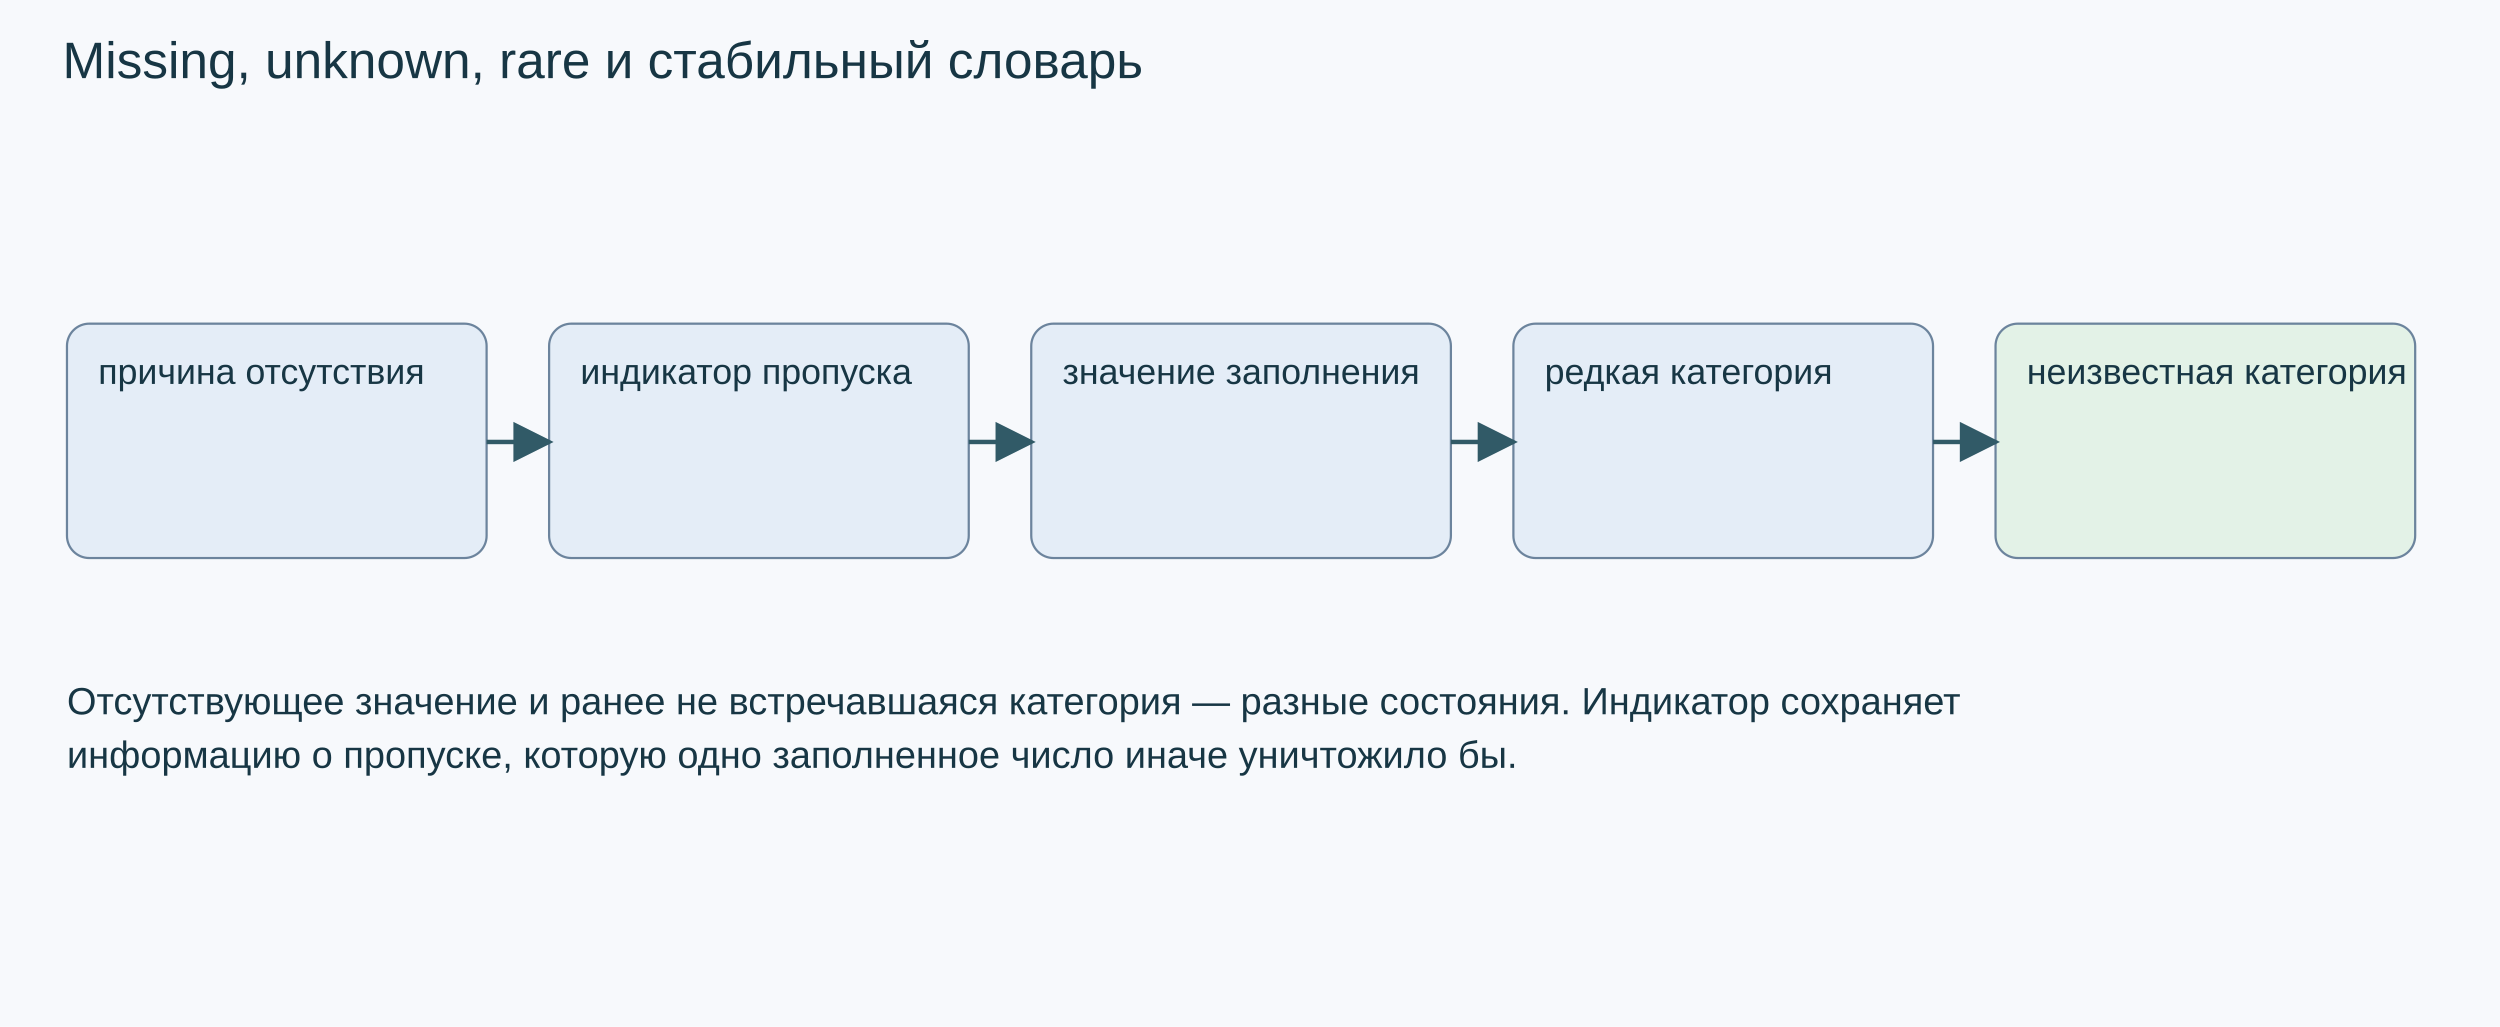
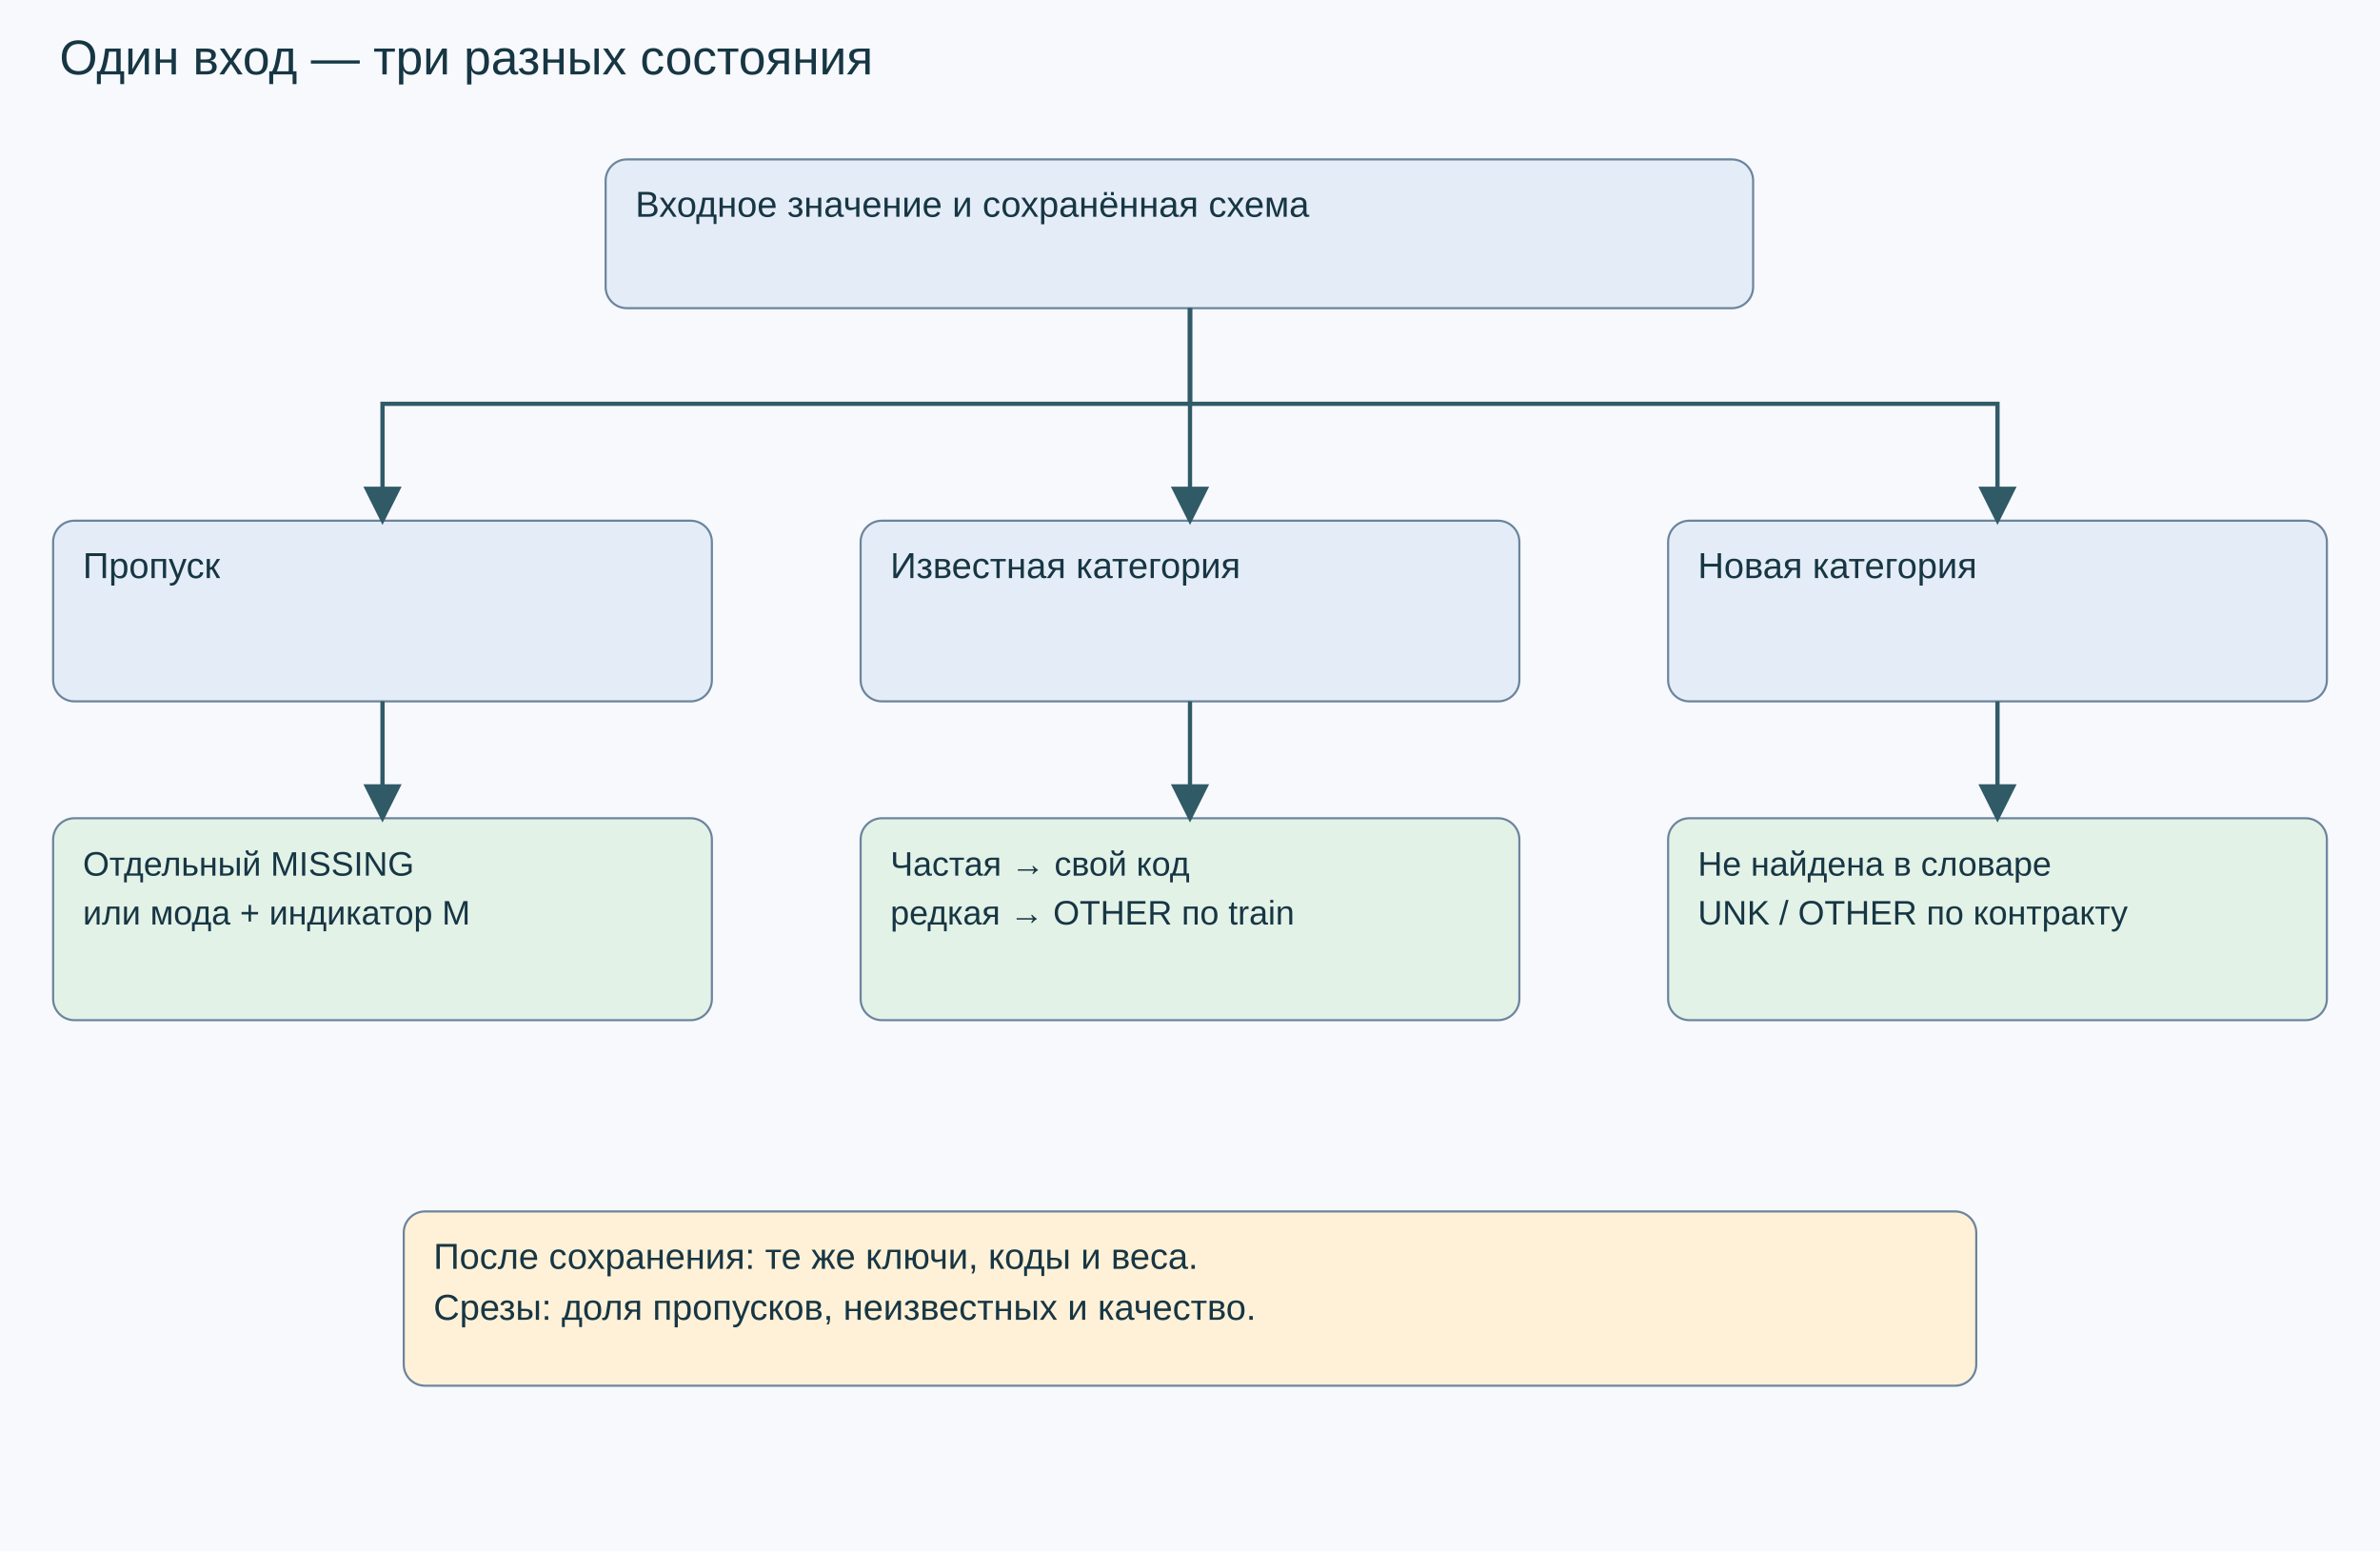
- <svg xmlns="http://www.w3.org/2000/svg" viewBox="0 0 1120 460" role="img" aria-labelledby="title desc">
+ <svg xmlns="http://www.w3.org/2000/svg" viewBox="0 0 1120 730" role="img" aria-labelledby="title desc">
  <defs>
    <marker id="arrow" markerWidth="9" markerHeight="9" refX="8" refY="4.5" orient="auto">
      <path d="M0,0 L9,4.5 L0,9" fill="#315a67" />
    </marker>
  </defs>
-   <rect width="1120" height="460" fill="#f7f9fc" />
+   <rect width="1120" height="730" fill="#f7f9fc" />
  <text x="28" y="35" font-family="Segoe UI,Arial,sans-serif" font-size="23" fill="#173644">
-     <tspan x="28" dy="0">Missing, unknown, rare и стабильный словарь</tspan>
+     <tspan x="28" dy="0">Один вход — три разных состояния</tspan>
  </text>
-   <rect x="30" y="145" width="188" height="105" rx="10" fill="#e4edf7" stroke="#6c849d" />
-   <text x="44" y="172" font-family="Segoe UI,Arial,sans-serif" font-size="16" fill="#173644">
-     <tspan x="44" dy="0">причина отсутствия</tspan>
+   <rect x="285" y="75" width="540" height="70" rx="10" fill="#e4edf7" stroke="#6c849d" />
+   <text x="299" y="102" font-family="Segoe UI,Arial,sans-serif" font-size="17" fill="#173644">
+     <tspan x="299" dy="0">Входное значение и сохранённая схема</tspan>
  </text>
-   <rect x="246" y="145" width="188" height="105" rx="10" fill="#e4edf7" stroke="#6c849d" />
-   <text x="260" y="172" font-family="Segoe UI,Arial,sans-serif" font-size="16" fill="#173644">
-     <tspan x="260" dy="0">индикатор пропуска</tspan>
+   <rect x="25" y="245" width="310" height="85" rx="10" fill="#e4edf7" stroke="#6c849d" />
+   <text x="39" y="272" font-family="Segoe UI,Arial,sans-serif" font-size="17" fill="#173644">
+     <tspan x="39" dy="0">Пропуск</tspan>
  </text>
-   <path d="M218,198 L246,198" fill="none" stroke="#315a67" stroke-width="2" marker-end="url(#arrow)" />
-   <rect x="462" y="145" width="188" height="105" rx="10" fill="#e4edf7" stroke="#6c849d" />
-   <text x="476" y="172" font-family="Segoe UI,Arial,sans-serif" font-size="16" fill="#173644">
-     <tspan x="476" dy="0">значение заполнения</tspan>
+   <rect x="25" y="385" width="310" height="95" rx="10" fill="#e3f2e7" stroke="#6c849d" />
+   <text x="39" y="412" font-family="Segoe UI,Arial,sans-serif" font-size="16" fill="#173644">
+     <tspan x="39" dy="0">Отдельный MISSING</tspan>
+     <tspan x="39" dy="23">или мода + индикатор M</tspan>
  </text>
-   <path d="M434,198 L462,198" fill="none" stroke="#315a67" stroke-width="2" marker-end="url(#arrow)" />
-   <rect x="678" y="145" width="188" height="105" rx="10" fill="#e4edf7" stroke="#6c849d" />
-   <text x="692" y="172" font-family="Segoe UI,Arial,sans-serif" font-size="16" fill="#173644">
-     <tspan x="692" dy="0">редкая категория</tspan>
+   <path d="M560,145 L560,190 L180,190 L180,245" fill="none" stroke="#315a67" stroke-width="2" marker-end="url(#arrow)" />
+   <path d="M180,330 L180,385" fill="none" stroke="#315a67" stroke-width="2" marker-end="url(#arrow)" />
+   <rect x="405" y="245" width="310" height="85" rx="10" fill="#e4edf7" stroke="#6c849d" />
+   <text x="419" y="272" font-family="Segoe UI,Arial,sans-serif" font-size="17" fill="#173644">
+     <tspan x="419" dy="0">Известная категория</tspan>
  </text>
-   <path d="M650,198 L678,198" fill="none" stroke="#315a67" stroke-width="2" marker-end="url(#arrow)" />
-   <rect x="894" y="145" width="188" height="105" rx="10" fill="#e3f2e7" stroke="#6c849d" />
-   <text x="908" y="172" font-family="Segoe UI,Arial,sans-serif" font-size="16" fill="#173644">
-     <tspan x="908" dy="0">неизвестная категория</tspan>
+   <rect x="405" y="385" width="310" height="95" rx="10" fill="#e3f2e7" stroke="#6c849d" />
+   <text x="419" y="412" font-family="Segoe UI,Arial,sans-serif" font-size="16" fill="#173644">
+     <tspan x="419" dy="0">Частая → свой код</tspan>
+     <tspan x="419" dy="23">редкая → OTHER по train</tspan>
  </text>
-   <path d="M866,198 L894,198" fill="none" stroke="#315a67" stroke-width="2" marker-end="url(#arrow)" />
-   <text x="30" y="320" font-family="Segoe UI,Arial,sans-serif" font-size="17" fill="#173644">
-     <tspan x="30" dy="0">Отсутствующее значение и ранее не встречавшаяся категория — разные состояния. Индикатор сохраняет</tspan>
-     <tspan x="30" dy="24">информацию о пропуске, которую одно заполненное число иначе уничтожило бы.</tspan>
+   <path d="M560,145 L560,190 L560,190 L560,245" fill="none" stroke="#315a67" stroke-width="2" marker-end="url(#arrow)" />
+   <path d="M560,330 L560,385" fill="none" stroke="#315a67" stroke-width="2" marker-end="url(#arrow)" />
+   <rect x="785" y="245" width="310" height="85" rx="10" fill="#e4edf7" stroke="#6c849d" />
+   <text x="799" y="272" font-family="Segoe UI,Arial,sans-serif" font-size="17" fill="#173644">
+     <tspan x="799" dy="0">Новая категория</tspan>
+   </text>
+   <rect x="785" y="385" width="310" height="95" rx="10" fill="#e3f2e7" stroke="#6c849d" />
+   <text x="799" y="412" font-family="Segoe UI,Arial,sans-serif" font-size="16" fill="#173644">
+     <tspan x="799" dy="0">Не найдена в словаре</tspan>
+     <tspan x="799" dy="23">UNK / OTHER по контракту</tspan>
+   </text>
+   <path d="M560,145 L560,190 L940,190 L940,245" fill="none" stroke="#315a67" stroke-width="2" marker-end="url(#arrow)" />
+   <path d="M940,330 L940,385" fill="none" stroke="#315a67" stroke-width="2" marker-end="url(#arrow)" />
+   <rect x="190" y="570" width="740" height="82" rx="10" fill="#fff1d7" stroke="#6c849d" />
+   <text x="204" y="597" font-family="Segoe UI,Arial,sans-serif" font-size="17" fill="#173644">
+     <tspan x="204" dy="0">После сохранения: те же ключи, коды и веса.</tspan>
+     <tspan x="204" dy="24">Срезы: доля пропусков, неизвестных и качество.</tspan>
  </text>
</svg>
